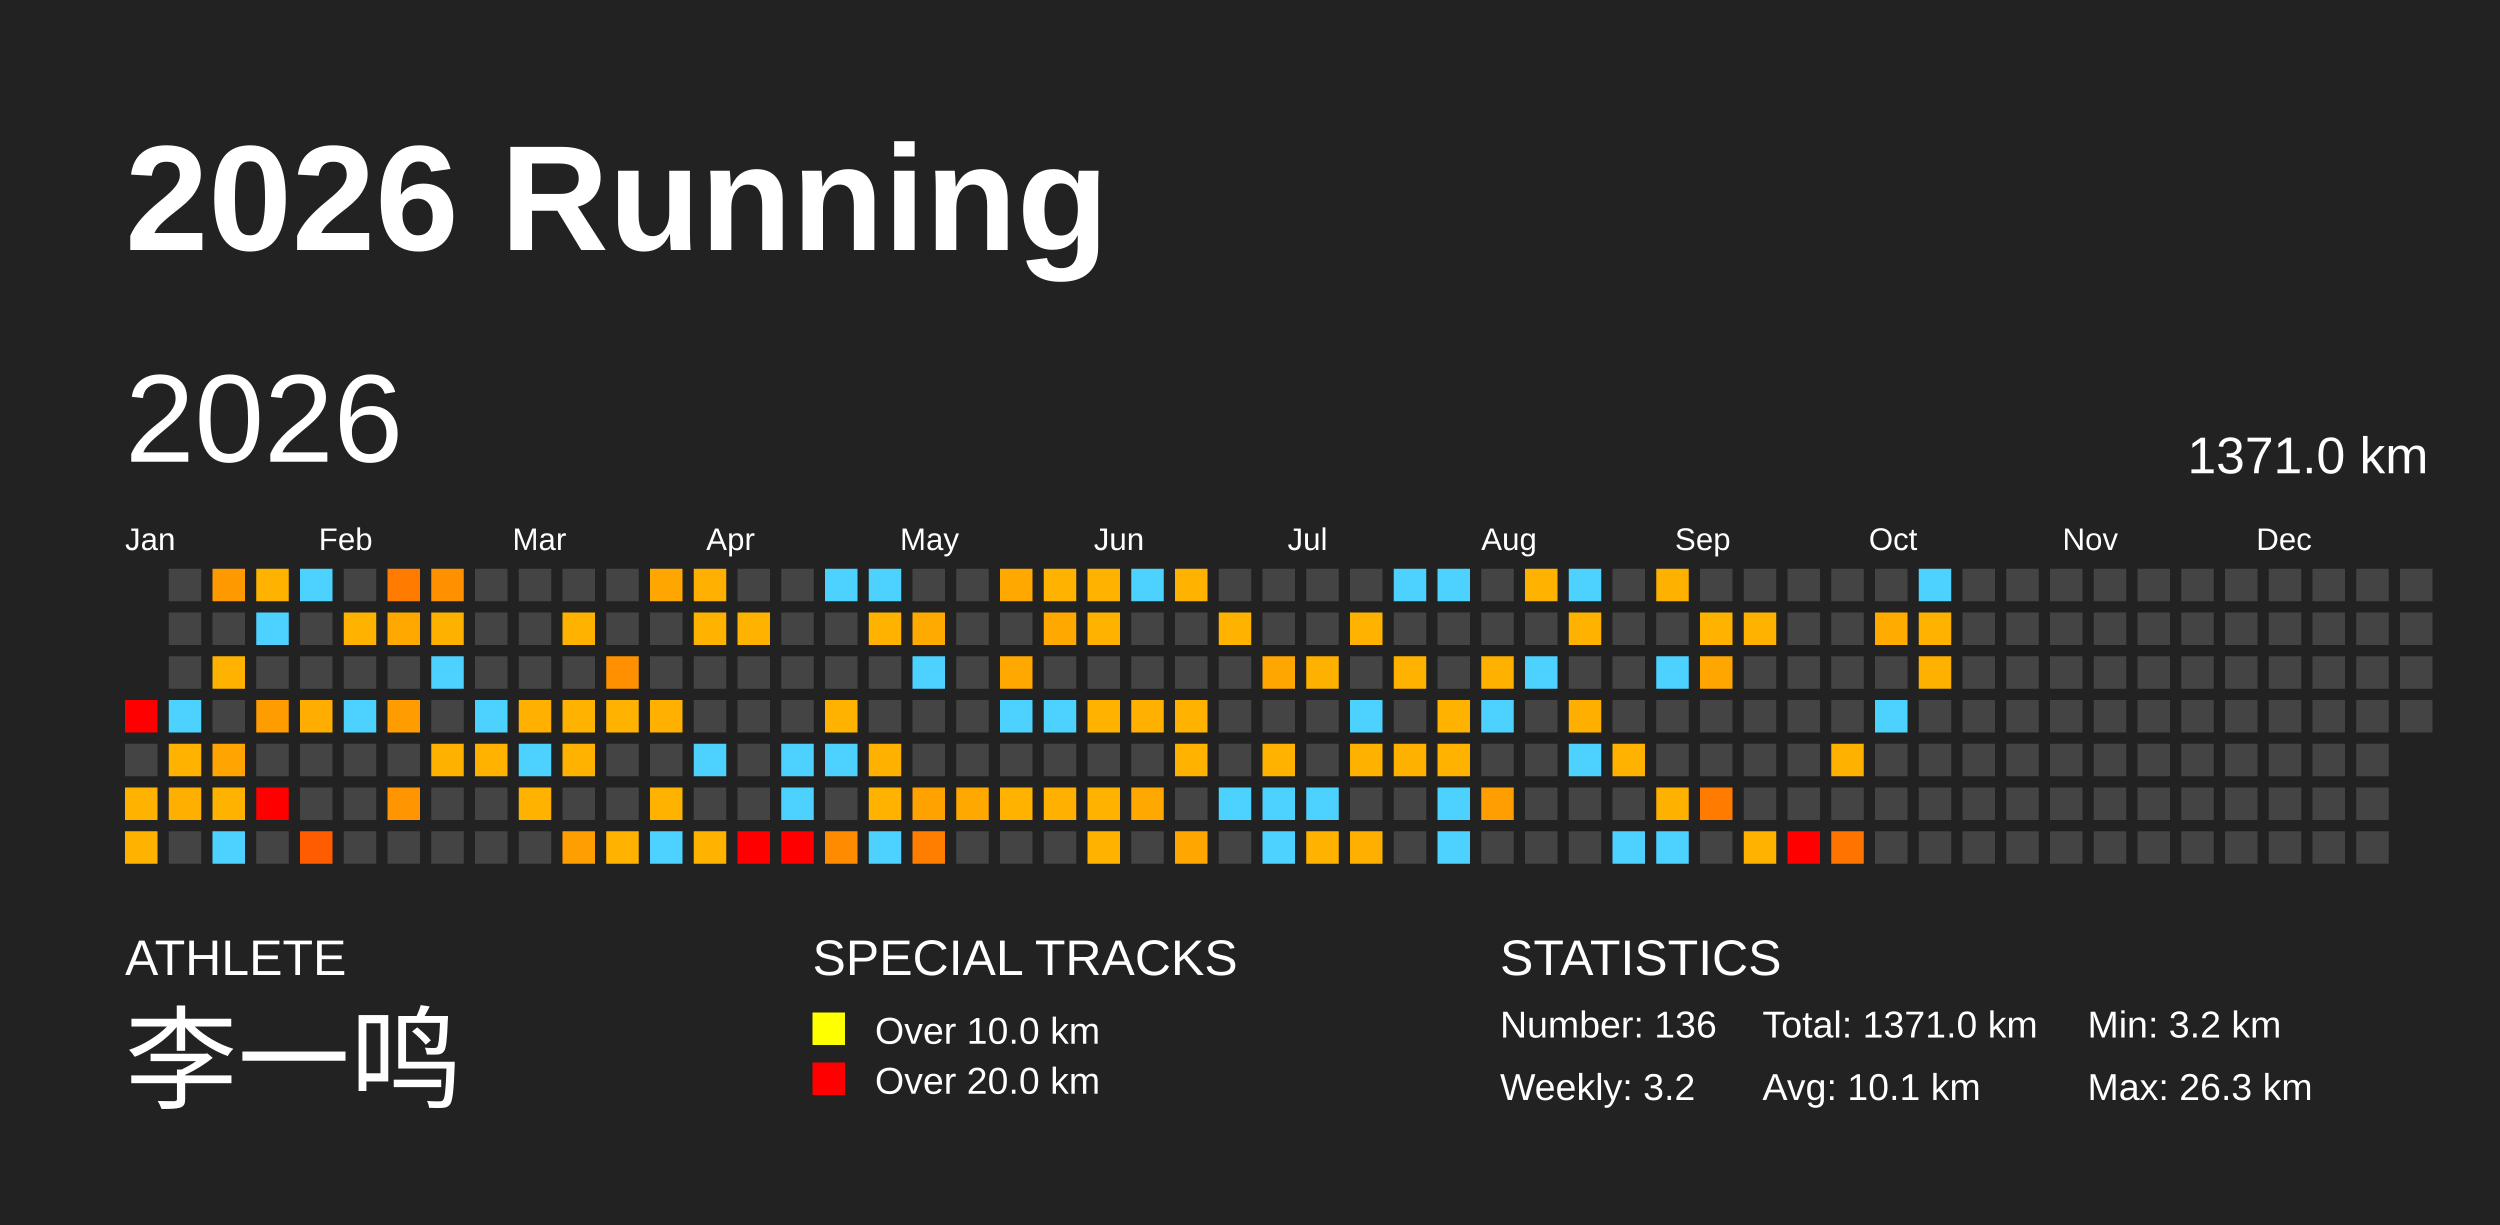
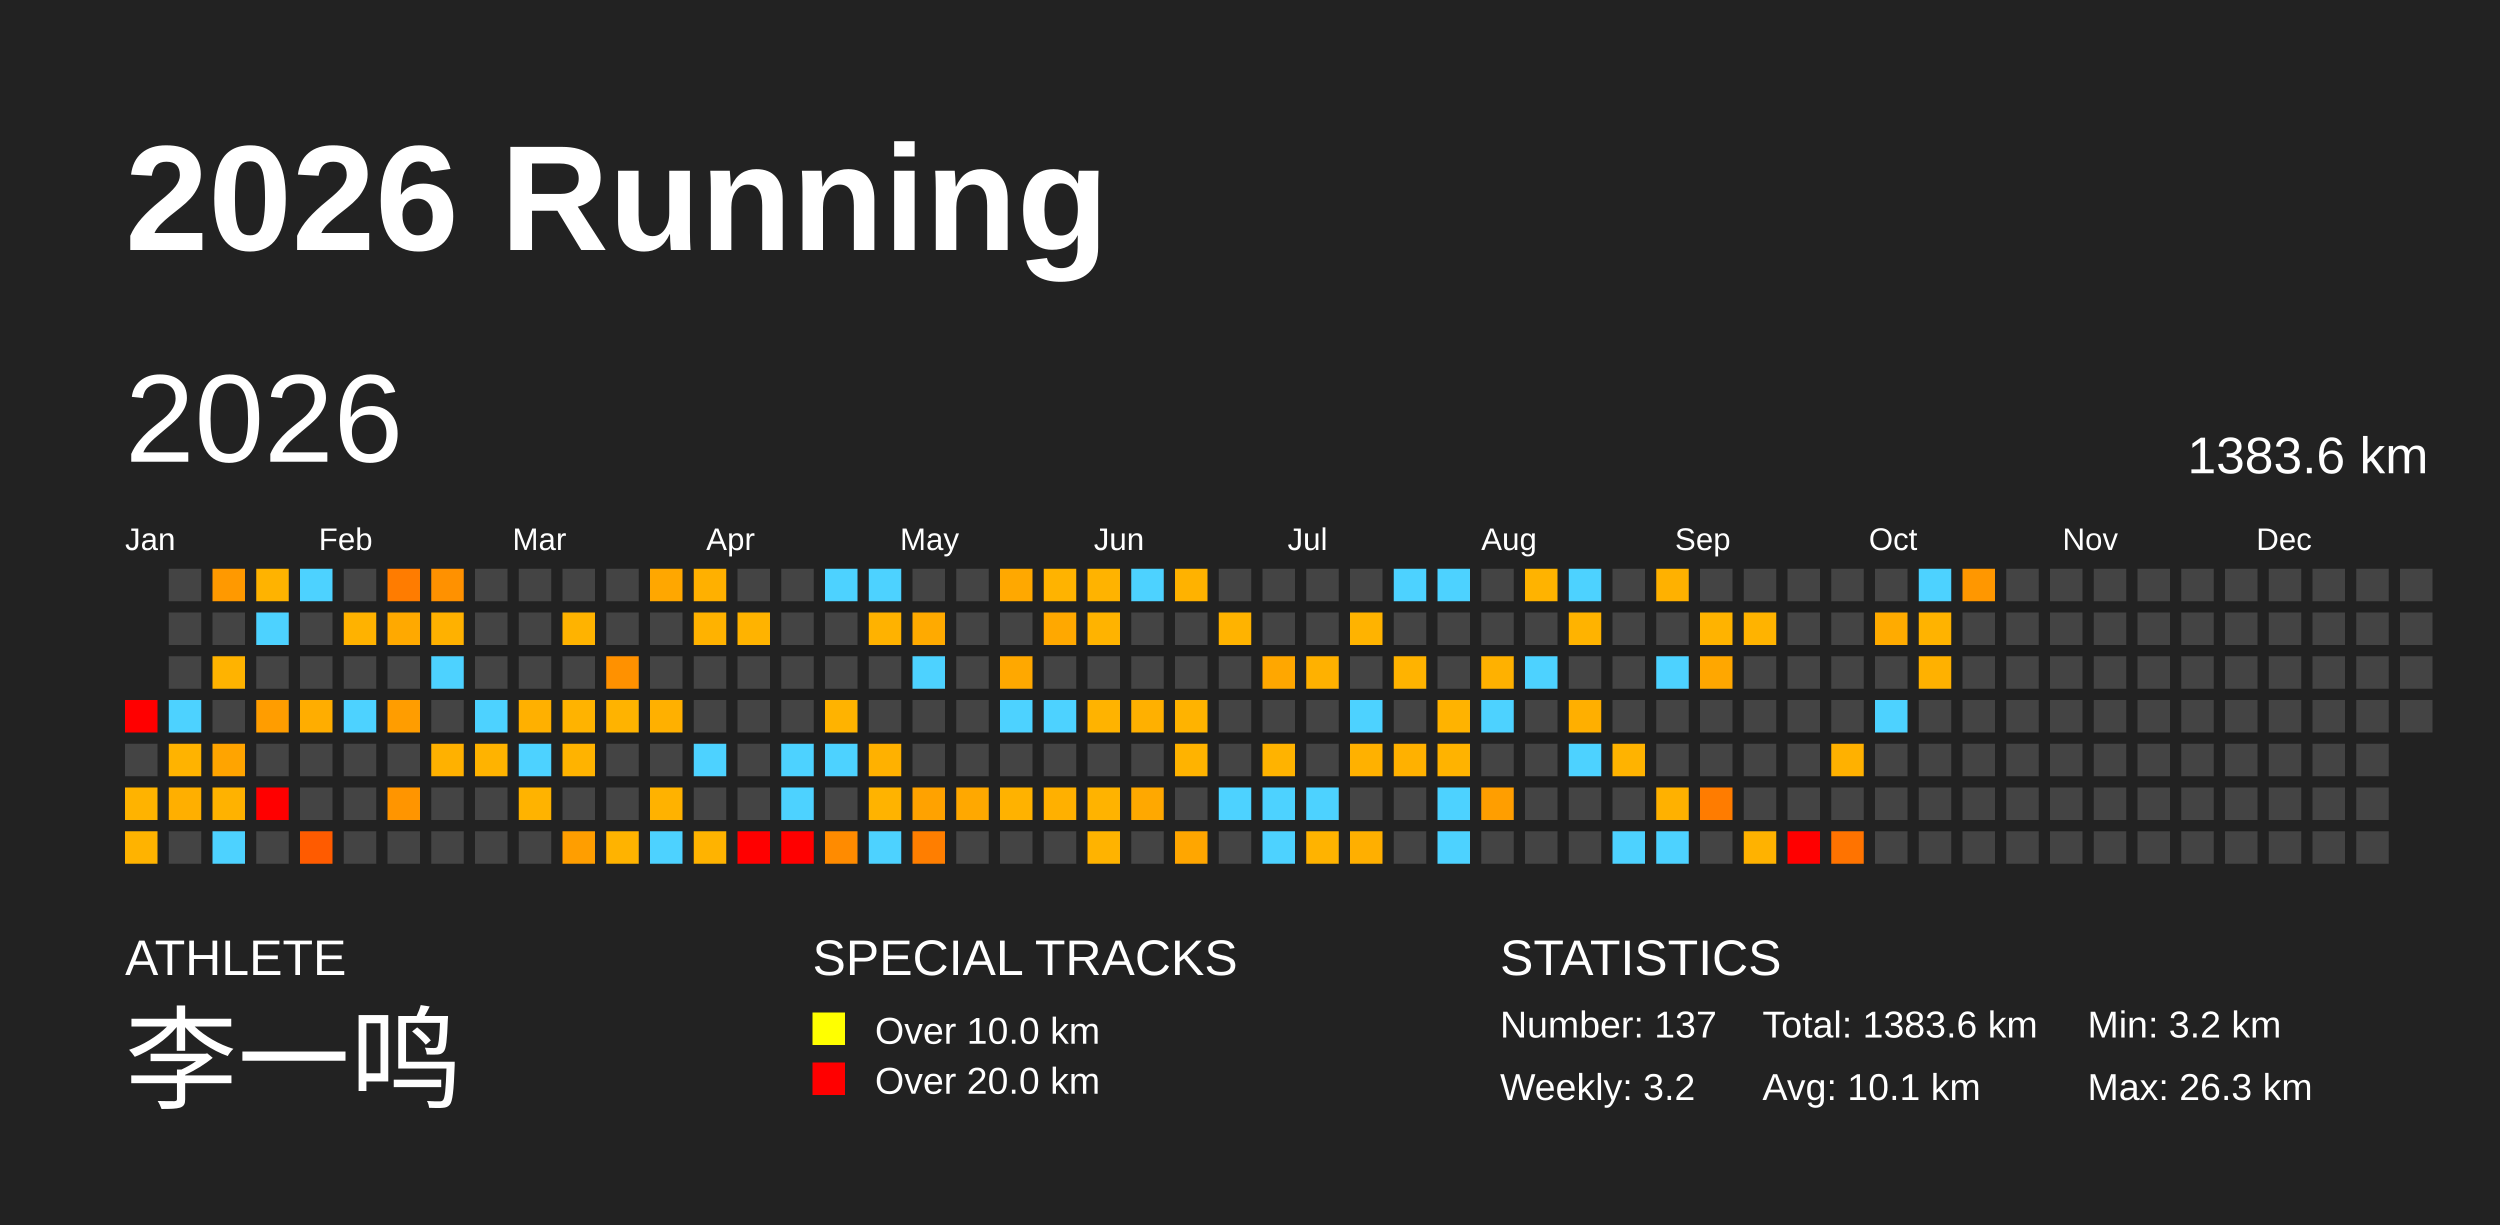
<svg xmlns="http://www.w3.org/2000/svg" baseProfile="full" height="98mm" version="1.1" viewBox="0,0,200,98" width="200mm">
  <defs />
  <rect fill="#222222" height="98" width="200" x="0" y="0" />
  <text fill="#FFFFFF" style="font-size:12px; font-family:Arial; font-weight:bold;" x="10" y="20">2026 Running</text>
  <text fill="#FFFFFF" style="font-size:4px; font-family:Arial" x="10" y="78">ATHLETE</text>
  <text fill="#FFFFFF" style="font-size:9px; font-family:Arial" x="10" y="88">李一鸣</text>
  <text fill="#FFFFFF" style="font-size:4px; font-family:Arial" x="65" y="78">SPECIAL TRACKS</text>
  <rect fill="yellow" height="2.6" width="2.6" x="65" y="81" />
  <text fill="#FFFFFF" style="font-size:3px; font-family:Arial" x="70" y="83.5">Over 10.0 km</text>
  <rect fill="red" height="2.6" width="2.6" x="65" y="85" />
  <text fill="#FFFFFF" style="font-size:3px; font-family:Arial" x="70" y="87.5">Over 20.0 km</text>
  <text fill="#FFFFFF" style="font-size:4px; font-family:Arial" x="120" y="78">STATISTICS</text>
-   <text fill="#FFFFFF" style="font-size:3px; font-family:Arial" x="120" y="83">Number: 136</text>
+   <text fill="#FFFFFF" style="font-size:3px; font-family:Arial" x="120" y="83">Number: 137</text>
  <text fill="#FFFFFF" style="font-size:3px; font-family:Arial" x="120" y="88">Weekly: 3.2</text>
-   <text fill="#FFFFFF" style="font-size:3px; font-family:Arial" x="141" y="83">Total: 1371.0 km</text>
+   <text fill="#FFFFFF" style="font-size:3px; font-family:Arial" x="141" y="83">Total: 1383.6 km</text>
  <text fill="#FFFFFF" style="font-size:3px; font-family:Arial" x="141" y="88">Avg: 10.1 km</text>
  <text fill="#FFFFFF" style="font-size:3px; font-family:Arial" x="167" y="83">Min: 3.2 km</text>
  <text fill="#FFFFFF" style="font-size:3px; font-family:Arial" x="167" y="88">Max: 26.3 km</text>
  <text dominant-baseline="hanging" fill="#FFFFFF" style="font-size:10.0px; font-family:Arial;" x="10" y="30">2026</text>
-   <text dominant-baseline="hanging" fill="#FFFFFF" style="font-size:4.125px; font-family:Arial;" x="175" y="35">1371.0 km</text>
+   <text dominant-baseline="hanging" fill="#FFFFFF" style="font-size:4.125px; font-family:Arial;" x="175" y="35">1383.6 km</text>
  <text fill="#FFFFFF" style="font-size:2.5px; font-family:Arial" x="10.0" y="44">Jan</text>
  <text fill="#FFFFFF" style="font-size:2.5px; font-family:Arial" x="25.5" y="44">Feb</text>
  <text fill="#FFFFFF" style="font-size:2.5px; font-family:Arial" x="41.0" y="44">Mar</text>
  <text fill="#FFFFFF" style="font-size:2.5px; font-family:Arial" x="56.5" y="44">Apr</text>
  <text fill="#FFFFFF" style="font-size:2.5px; font-family:Arial" x="72.0" y="44">May</text>
  <text fill="#FFFFFF" style="font-size:2.5px; font-family:Arial" x="87.5" y="44">Jun</text>
  <text fill="#FFFFFF" style="font-size:2.5px; font-family:Arial" x="103.0" y="44">Jul</text>
  <text fill="#FFFFFF" style="font-size:2.5px; font-family:Arial" x="118.5" y="44">Aug</text>
  <text fill="#FFFFFF" style="font-size:2.5px; font-family:Arial" x="134.0" y="44">Sep</text>
  <text fill="#FFFFFF" style="font-size:2.5px; font-family:Arial" x="149.5" y="44">Oct</text>
  <text fill="#FFFFFF" style="font-size:2.5px; font-family:Arial" x="165.0" y="44">Nov</text>
  <text fill="#FFFFFF" style="font-size:2.5px; font-family:Arial" x="180.5" y="44">Dec</text>
  <rect fill="red" height="2.6" width="2.6" x="10.0" y="56.0" />
  <rect fill="#444444" height="2.6" width="2.6" x="10.0" y="59.5" />
  <rect fill="#ffb300" height="2.6" width="2.6" x="10.0" y="63.0" />
  <rect fill="#ffb300" height="2.6" width="2.6" x="10.0" y="66.5" />
  <rect fill="#444444" height="2.6" width="2.6" x="13.5" y="45.5" />
  <rect fill="#444444" height="2.6" width="2.6" x="13.5" y="49.0" />
  <rect fill="#444444" height="2.6" width="2.6" x="13.5" y="52.5" />
  <rect fill="#4dd2ff" height="2.6" width="2.6" x="13.5" y="56.0" />
  <rect fill="#ffb300" height="2.6" width="2.6" x="13.5" y="59.5" />
  <rect fill="#ffaf00" height="2.6" width="2.6" x="13.5" y="63.0" />
  <rect fill="#444444" height="2.6" width="2.6" x="13.5" y="66.5" />
  <rect fill="#ff9900" height="2.6" width="2.6" x="17.0" y="45.5" />
  <rect fill="#444444" height="2.6" width="2.6" x="17.0" y="49.0" />
  <rect fill="#ffb300" height="2.6" width="2.6" x="17.0" y="52.5" />
  <rect fill="#444444" height="2.6" width="2.6" x="17.0" y="56.0" />
  <rect fill="#ffa400" height="2.6" width="2.6" x="17.0" y="59.5" />
  <rect fill="#ffb200" height="2.6" width="2.6" x="17.0" y="63.0" />
  <rect fill="#4dd2ff" height="2.6" width="2.6" x="17.0" y="66.5" />
  <rect fill="#ffb300" height="2.6" width="2.6" x="20.5" y="45.5" />
  <rect fill="#4dd2ff" height="2.6" width="2.6" x="20.5" y="49.0" />
  <rect fill="#444444" height="2.6" width="2.6" x="20.5" y="52.5" />
  <rect fill="#ff9d00" height="2.6" width="2.6" x="20.5" y="56.0" />
  <rect fill="#444444" height="2.6" width="2.6" x="20.5" y="59.5" />
  <rect fill="red" height="2.6" width="2.6" x="20.5" y="63.0" />
  <rect fill="#444444" height="2.6" width="2.6" x="20.5" y="66.5" />
  <rect fill="#4dd2ff" height="2.6" width="2.6" x="24.0" y="45.5" />
  <rect fill="#444444" height="2.6" width="2.6" x="24.0" y="49.0" />
  <rect fill="#444444" height="2.6" width="2.6" x="24.0" y="52.5" />
  <rect fill="#ffad00" height="2.6" width="2.6" x="24.0" y="56.0" />
  <rect fill="#444444" height="2.6" width="2.6" x="24.0" y="59.5" />
  <rect fill="#444444" height="2.6" width="2.6" x="24.0" y="63.0" />
  <rect fill="#ff5b00" height="2.6" width="2.6" x="24.0" y="66.5" />
  <rect fill="#444444" height="2.6" width="2.6" x="27.5" y="45.5" />
  <rect fill="#ffb200" height="2.6" width="2.6" x="27.5" y="49.0" />
  <rect fill="#444444" height="2.6" width="2.6" x="27.5" y="52.5" />
  <rect fill="#4dd2ff" height="2.6" width="2.6" x="27.5" y="56.0" />
  <rect fill="#444444" height="2.6" width="2.6" x="27.5" y="59.5" />
  <rect fill="#444444" height="2.6" width="2.6" x="27.5" y="63.0" />
  <rect fill="#444444" height="2.6" width="2.6" x="27.5" y="66.5" />
  <rect fill="#ff7c00" height="2.6" width="2.6" x="31.0" y="45.5" />
  <rect fill="#ffa900" height="2.6" width="2.6" x="31.0" y="49.0" />
  <rect fill="#444444" height="2.6" width="2.6" x="31.0" y="52.5" />
  <rect fill="#ff9d00" height="2.6" width="2.6" x="31.0" y="56.0" />
  <rect fill="#444444" height="2.6" width="2.6" x="31.0" y="59.5" />
  <rect fill="#ff9500" height="2.6" width="2.6" x="31.0" y="63.0" />
  <rect fill="#444444" height="2.6" width="2.6" x="31.0" y="66.5" />
  <rect fill="#ff9100" height="2.6" width="2.6" x="34.5" y="45.5" />
  <rect fill="#ffb100" height="2.6" width="2.6" x="34.5" y="49.0" />
  <rect fill="#4dd2ff" height="2.6" width="2.6" x="34.5" y="52.5" />
  <rect fill="#444444" height="2.6" width="2.6" x="34.5" y="56.0" />
  <rect fill="#ffb100" height="2.6" width="2.6" x="34.5" y="59.5" />
  <rect fill="#444444" height="2.6" width="2.6" x="34.5" y="63.0" />
  <rect fill="#444444" height="2.6" width="2.6" x="34.5" y="66.5" />
  <rect fill="#444444" height="2.6" width="2.6" x="38.0" y="45.5" />
  <rect fill="#444444" height="2.6" width="2.6" x="38.0" y="49.0" />
  <rect fill="#444444" height="2.6" width="2.6" x="38.0" y="52.5" />
  <rect fill="#4dd2ff" height="2.6" width="2.6" x="38.0" y="56.0" />
  <rect fill="#ffb300" height="2.6" width="2.6" x="38.0" y="59.5" />
  <rect fill="#444444" height="2.6" width="2.6" x="38.0" y="63.0" />
  <rect fill="#444444" height="2.6" width="2.6" x="38.0" y="66.5" />
  <rect fill="#444444" height="2.6" width="2.6" x="41.5" y="45.5" />
  <rect fill="#444444" height="2.6" width="2.6" x="41.5" y="49.0" />
  <rect fill="#444444" height="2.6" width="2.6" x="41.5" y="52.5" />
  <rect fill="#ffb000" height="2.6" width="2.6" x="41.5" y="56.0" />
  <rect fill="#4dd2ff" height="2.6" width="2.6" x="41.5" y="59.5" />
  <rect fill="#ffb300" height="2.6" width="2.6" x="41.5" y="63.0" />
  <rect fill="#444444" height="2.6" width="2.6" x="41.5" y="66.5" />
  <rect fill="#444444" height="2.6" width="2.6" x="45.0" y="45.5" />
  <rect fill="#ffb300" height="2.6" width="2.6" x="45.0" y="49.0" />
  <rect fill="#444444" height="2.6" width="2.6" x="45.0" y="52.5" />
  <rect fill="#ffb300" height="2.6" width="2.6" x="45.0" y="56.0" />
  <rect fill="#ffb300" height="2.6" width="2.6" x="45.0" y="59.5" />
  <rect fill="#444444" height="2.6" width="2.6" x="45.0" y="63.0" />
  <rect fill="#ff9e00" height="2.6" width="2.6" x="45.0" y="66.5" />
  <rect fill="#444444" height="2.6" width="2.6" x="48.5" y="45.5" />
  <rect fill="#444444" height="2.6" width="2.6" x="48.5" y="49.0" />
  <rect fill="#ff9100" height="2.6" width="2.6" x="48.5" y="52.5" />
  <rect fill="#ffb300" height="2.6" width="2.6" x="48.5" y="56.0" />
  <rect fill="#444444" height="2.6" width="2.6" x="48.5" y="59.5" />
  <rect fill="#444444" height="2.6" width="2.6" x="48.5" y="63.0" />
  <rect fill="#ffb300" height="2.6" width="2.6" x="48.5" y="66.5" />
  <rect fill="#ffa700" height="2.6" width="2.6" x="52.0" y="45.5" />
  <rect fill="#444444" height="2.6" width="2.6" x="52.0" y="49.0" />
  <rect fill="#444444" height="2.6" width="2.6" x="52.0" y="52.5" />
  <rect fill="#ffb000" height="2.6" width="2.6" x="52.0" y="56.0" />
  <rect fill="#444444" height="2.6" width="2.6" x="52.0" y="59.5" />
  <rect fill="#ffb200" height="2.6" width="2.6" x="52.0" y="63.0" />
  <rect fill="#4dd2ff" height="2.6" width="2.6" x="52.0" y="66.5" />
  <rect fill="#ffb000" height="2.6" width="2.6" x="55.5" y="45.5" />
  <rect fill="#ffb200" height="2.6" width="2.6" x="55.5" y="49.0" />
  <rect fill="#444444" height="2.6" width="2.6" x="55.5" y="52.5" />
  <rect fill="#444444" height="2.6" width="2.6" x="55.5" y="56.0" />
  <rect fill="#4dd2ff" height="2.6" width="2.6" x="55.5" y="59.5" />
  <rect fill="#444444" height="2.6" width="2.6" x="55.5" y="63.0" />
  <rect fill="#ffb300" height="2.6" width="2.6" x="55.5" y="66.5" />
  <rect fill="#444444" height="2.6" width="2.6" x="59.0" y="45.5" />
  <rect fill="#ffb300" height="2.6" width="2.6" x="59.0" y="49.0" />
  <rect fill="#444444" height="2.6" width="2.6" x="59.0" y="52.5" />
  <rect fill="#444444" height="2.6" width="2.6" x="59.0" y="56.0" />
  <rect fill="#444444" height="2.6" width="2.6" x="59.0" y="59.5" />
  <rect fill="#444444" height="2.6" width="2.6" x="59.0" y="63.0" />
  <rect fill="red" height="2.6" width="2.6" x="59.0" y="66.5" />
  <rect fill="#444444" height="2.6" width="2.6" x="62.5" y="45.5" />
  <rect fill="#444444" height="2.6" width="2.6" x="62.5" y="49.0" />
  <rect fill="#444444" height="2.6" width="2.6" x="62.5" y="52.5" />
  <rect fill="#444444" height="2.6" width="2.6" x="62.5" y="56.0" />
  <rect fill="#4dd2ff" height="2.6" width="2.6" x="62.5" y="59.5" />
  <rect fill="#4dd2ff" height="2.6" width="2.6" x="62.5" y="63.0" />
  <rect fill="red" height="2.6" width="2.6" x="62.5" y="66.5" />
  <rect fill="#4dd2ff" height="2.6" width="2.6" x="66.0" y="45.5" />
  <rect fill="#444444" height="2.6" width="2.6" x="66.0" y="49.0" />
  <rect fill="#444444" height="2.6" width="2.6" x="66.0" y="52.5" />
  <rect fill="#ffb300" height="2.6" width="2.6" x="66.0" y="56.0" />
  <rect fill="#4dd2ff" height="2.6" width="2.6" x="66.0" y="59.5" />
  <rect fill="#444444" height="2.6" width="2.6" x="66.0" y="63.0" />
  <rect fill="#ff8b00" height="2.6" width="2.6" x="66.0" y="66.5" />
  <rect fill="#4dd2ff" height="2.6" width="2.6" x="69.5" y="45.5" />
  <rect fill="#ffb200" height="2.6" width="2.6" x="69.5" y="49.0" />
  <rect fill="#444444" height="2.6" width="2.6" x="69.5" y="52.5" />
  <rect fill="#444444" height="2.6" width="2.6" x="69.5" y="56.0" />
  <rect fill="#ffb100" height="2.6" width="2.6" x="69.5" y="59.5" />
  <rect fill="#ffb300" height="2.6" width="2.6" x="69.5" y="63.0" />
  <rect fill="#4dd2ff" height="2.6" width="2.6" x="69.5" y="66.5" />
  <rect fill="#444444" height="2.6" width="2.6" x="73.0" y="45.5" />
  <rect fill="#ffaa00" height="2.6" width="2.6" x="73.0" y="49.0" />
  <rect fill="#4dd2ff" height="2.6" width="2.6" x="73.0" y="52.5" />
  <rect fill="#444444" height="2.6" width="2.6" x="73.0" y="56.0" />
  <rect fill="#444444" height="2.6" width="2.6" x="73.0" y="59.5" />
  <rect fill="#ffa200" height="2.6" width="2.6" x="73.0" y="63.0" />
  <rect fill="#ff7e00" height="2.6" width="2.6" x="73.0" y="66.5" />
  <rect fill="#444444" height="2.6" width="2.6" x="76.5" y="45.5" />
  <rect fill="#444444" height="2.6" width="2.6" x="76.5" y="49.0" />
  <rect fill="#444444" height="2.6" width="2.6" x="76.5" y="52.5" />
  <rect fill="#444444" height="2.6" width="2.6" x="76.5" y="56.0" />
  <rect fill="#444444" height="2.6" width="2.6" x="76.5" y="59.5" />
  <rect fill="#ffa800" height="2.6" width="2.6" x="76.5" y="63.0" />
  <rect fill="#444444" height="2.6" width="2.6" x="76.5" y="66.5" />
  <rect fill="#ffa800" height="2.6" width="2.6" x="80.0" y="45.5" />
  <rect fill="#444444" height="2.6" width="2.6" x="80.0" y="49.0" />
  <rect fill="#ffa800" height="2.6" width="2.6" x="80.0" y="52.5" />
  <rect fill="#4dd2ff" height="2.6" width="2.6" x="80.0" y="56.0" />
  <rect fill="#444444" height="2.6" width="2.6" x="80.0" y="59.5" />
  <rect fill="#ffb200" height="2.6" width="2.6" x="80.0" y="63.0" />
  <rect fill="#444444" height="2.6" width="2.6" x="80.0" y="66.5" />
  <rect fill="#ffb300" height="2.6" width="2.6" x="83.5" y="45.5" />
  <rect fill="#ffa800" height="2.6" width="2.6" x="83.5" y="49.0" />
  <rect fill="#444444" height="2.6" width="2.6" x="83.5" y="52.5" />
  <rect fill="#4dd2ff" height="2.6" width="2.6" x="83.5" y="56.0" />
  <rect fill="#444444" height="2.6" width="2.6" x="83.5" y="59.5" />
  <rect fill="#ffb000" height="2.6" width="2.6" x="83.5" y="63.0" />
  <rect fill="#444444" height="2.6" width="2.6" x="83.5" y="66.5" />
  <rect fill="#ffb300" height="2.6" width="2.6" x="87.0" y="45.5" />
  <rect fill="#ffb300" height="2.6" width="2.6" x="87.0" y="49.0" />
  <rect fill="#444444" height="2.6" width="2.6" x="87.0" y="52.5" />
  <rect fill="#ffb300" height="2.6" width="2.6" x="87.0" y="56.0" />
  <rect fill="#444444" height="2.6" width="2.6" x="87.0" y="59.5" />
  <rect fill="#ffb300" height="2.6" width="2.6" x="87.0" y="63.0" />
  <rect fill="#ffb300" height="2.6" width="2.6" x="87.0" y="66.5" />
  <rect fill="#4dd2ff" height="2.6" width="2.6" x="90.5" y="45.5" />
  <rect fill="#444444" height="2.6" width="2.6" x="90.5" y="49.0" />
  <rect fill="#444444" height="2.6" width="2.6" x="90.5" y="52.5" />
  <rect fill="#ffb000" height="2.6" width="2.6" x="90.5" y="56.0" />
  <rect fill="#444444" height="2.6" width="2.6" x="90.5" y="59.5" />
  <rect fill="#ffa800" height="2.6" width="2.6" x="90.5" y="63.0" />
  <rect fill="#444444" height="2.6" width="2.6" x="90.5" y="66.5" />
  <rect fill="#ffb200" height="2.6" width="2.6" x="94.0" y="45.5" />
  <rect fill="#444444" height="2.6" width="2.6" x="94.0" y="49.0" />
  <rect fill="#444444" height="2.6" width="2.6" x="94.0" y="52.5" />
  <rect fill="#ffb300" height="2.6" width="2.6" x="94.0" y="56.0" />
  <rect fill="#ffb300" height="2.6" width="2.6" x="94.0" y="59.5" />
  <rect fill="#444444" height="2.6" width="2.6" x="94.0" y="63.0" />
  <rect fill="#ffa600" height="2.6" width="2.6" x="94.0" y="66.5" />
  <rect fill="#444444" height="2.6" width="2.6" x="97.5" y="45.5" />
  <rect fill="#ffb300" height="2.6" width="2.6" x="97.5" y="49.0" />
  <rect fill="#444444" height="2.6" width="2.6" x="97.5" y="52.5" />
  <rect fill="#444444" height="2.6" width="2.6" x="97.5" y="56.0" />
  <rect fill="#444444" height="2.6" width="2.6" x="97.5" y="59.5" />
  <rect fill="#4dd2ff" height="2.6" width="2.6" x="97.5" y="63.0" />
  <rect fill="#444444" height="2.6" width="2.6" x="97.5" y="66.5" />
  <rect fill="#444444" height="2.6" width="2.6" x="101.0" y="45.5" />
  <rect fill="#444444" height="2.6" width="2.6" x="101.0" y="49.0" />
  <rect fill="#ffa700" height="2.6" width="2.6" x="101.0" y="52.5" />
  <rect fill="#444444" height="2.6" width="2.6" x="101.0" y="56.0" />
  <rect fill="#ffb300" height="2.6" width="2.6" x="101.0" y="59.5" />
  <rect fill="#4dd2ff" height="2.6" width="2.6" x="101.0" y="63.0" />
  <rect fill="#4dd2ff" height="2.6" width="2.6" x="101.0" y="66.5" />
  <rect fill="#444444" height="2.6" width="2.6" x="104.5" y="45.5" />
  <rect fill="#444444" height="2.6" width="2.6" x="104.5" y="49.0" />
  <rect fill="#ffb100" height="2.6" width="2.6" x="104.5" y="52.5" />
  <rect fill="#444444" height="2.6" width="2.6" x="104.5" y="56.0" />
  <rect fill="#444444" height="2.6" width="2.6" x="104.5" y="59.5" />
  <rect fill="#4dd2ff" height="2.6" width="2.6" x="104.5" y="63.0" />
  <rect fill="#ffb300" height="2.6" width="2.6" x="104.5" y="66.5" />
  <rect fill="#444444" height="2.6" width="2.6" x="108.0" y="45.5" />
  <rect fill="#ffb300" height="2.6" width="2.6" x="108.0" y="49.0" />
  <rect fill="#444444" height="2.6" width="2.6" x="108.0" y="52.5" />
  <rect fill="#4dd2ff" height="2.6" width="2.6" x="108.0" y="56.0" />
  <rect fill="#ffb100" height="2.6" width="2.6" x="108.0" y="59.5" />
  <rect fill="#444444" height="2.6" width="2.6" x="108.0" y="63.0" />
  <rect fill="#ffaf00" height="2.6" width="2.6" x="108.0" y="66.5" />
  <rect fill="#4dd2ff" height="2.6" width="2.6" x="111.5" y="45.5" />
  <rect fill="#444444" height="2.6" width="2.6" x="111.5" y="49.0" />
  <rect fill="#ffb300" height="2.6" width="2.6" x="111.5" y="52.5" />
  <rect fill="#444444" height="2.6" width="2.6" x="111.5" y="56.0" />
  <rect fill="#ffb100" height="2.6" width="2.6" x="111.5" y="59.5" />
  <rect fill="#444444" height="2.6" width="2.6" x="111.5" y="63.0" />
  <rect fill="#444444" height="2.6" width="2.6" x="111.5" y="66.5" />
  <rect fill="#4dd2ff" height="2.6" width="2.6" x="115.0" y="45.5" />
  <rect fill="#444444" height="2.6" width="2.6" x="115.0" y="49.0" />
  <rect fill="#444444" height="2.6" width="2.6" x="115.0" y="52.5" />
  <rect fill="#ffb300" height="2.6" width="2.6" x="115.0" y="56.0" />
  <rect fill="#ffb300" height="2.6" width="2.6" x="115.0" y="59.5" />
  <rect fill="#4dd2ff" height="2.6" width="2.6" x="115.0" y="63.0" />
  <rect fill="#4dd2ff" height="2.6" width="2.6" x="115.0" y="66.5" />
  <rect fill="#444444" height="2.6" width="2.6" x="118.5" y="45.5" />
  <rect fill="#444444" height="2.6" width="2.6" x="118.5" y="49.0" />
  <rect fill="#ffb100" height="2.6" width="2.6" x="118.5" y="52.5" />
  <rect fill="#4dd2ff" height="2.6" width="2.6" x="118.5" y="56.0" />
  <rect fill="#444444" height="2.6" width="2.6" x="118.5" y="59.5" />
  <rect fill="#ff9e00" height="2.6" width="2.6" x="118.5" y="63.0" />
  <rect fill="#444444" height="2.6" width="2.6" x="118.5" y="66.5" />
  <rect fill="#ffb300" height="2.6" width="2.6" x="122.0" y="45.5" />
  <rect fill="#444444" height="2.6" width="2.6" x="122.0" y="49.0" />
  <rect fill="#4dd2ff" height="2.6" width="2.6" x="122.0" y="52.5" />
  <rect fill="#444444" height="2.6" width="2.6" x="122.0" y="56.0" />
  <rect fill="#444444" height="2.6" width="2.6" x="122.0" y="59.5" />
  <rect fill="#444444" height="2.6" width="2.6" x="122.0" y="63.0" />
  <rect fill="#444444" height="2.6" width="2.6" x="122.0" y="66.5" />
  <rect fill="#4dd2ff" height="2.6" width="2.6" x="125.5" y="45.5" />
  <rect fill="#ffb300" height="2.6" width="2.6" x="125.5" y="49.0" />
  <rect fill="#444444" height="2.6" width="2.6" x="125.5" y="52.5" />
  <rect fill="#ffaf00" height="2.6" width="2.6" x="125.5" y="56.0" />
  <rect fill="#4dd2ff" height="2.6" width="2.6" x="125.5" y="59.5" />
  <rect fill="#444444" height="2.6" width="2.6" x="125.5" y="63.0" />
  <rect fill="#444444" height="2.6" width="2.6" x="125.5" y="66.5" />
  <rect fill="#444444" height="2.6" width="2.6" x="129.0" y="45.5" />
  <rect fill="#444444" height="2.6" width="2.6" x="129.0" y="49.0" />
  <rect fill="#444444" height="2.6" width="2.6" x="129.0" y="52.5" />
  <rect fill="#444444" height="2.6" width="2.6" x="129.0" y="56.0" />
  <rect fill="#ffb300" height="2.6" width="2.6" x="129.0" y="59.5" />
  <rect fill="#444444" height="2.6" width="2.6" x="129.0" y="63.0" />
  <rect fill="#4dd2ff" height="2.6" width="2.6" x="129.0" y="66.5" />
  <rect fill="#ffb100" height="2.6" width="2.6" x="132.5" y="45.5" />
  <rect fill="#444444" height="2.6" width="2.6" x="132.5" y="49.0" />
  <rect fill="#4dd2ff" height="2.6" width="2.6" x="132.5" y="52.5" />
  <rect fill="#444444" height="2.6" width="2.6" x="132.5" y="56.0" />
  <rect fill="#444444" height="2.6" width="2.6" x="132.5" y="59.5" />
  <rect fill="#ffb100" height="2.6" width="2.6" x="132.5" y="63.0" />
  <rect fill="#4dd2ff" height="2.6" width="2.6" x="132.5" y="66.5" />
  <rect fill="#444444" height="2.6" width="2.6" x="136.0" y="45.5" />
  <rect fill="#ffb300" height="2.6" width="2.6" x="136.0" y="49.0" />
  <rect fill="#ffa700" height="2.6" width="2.6" x="136.0" y="52.5" />
  <rect fill="#444444" height="2.6" width="2.6" x="136.0" y="56.0" />
  <rect fill="#444444" height="2.6" width="2.6" x="136.0" y="59.5" />
  <rect fill="#ff7c00" height="2.6" width="2.6" x="136.0" y="63.0" />
  <rect fill="#444444" height="2.6" width="2.6" x="136.0" y="66.5" />
  <rect fill="#444444" height="2.6" width="2.6" x="139.5" y="45.5" />
  <rect fill="#ffb300" height="2.6" width="2.6" x="139.5" y="49.0" />
  <rect fill="#444444" height="2.6" width="2.6" x="139.5" y="52.5" />
  <rect fill="#444444" height="2.6" width="2.6" x="139.5" y="56.0" />
  <rect fill="#444444" height="2.6" width="2.6" x="139.5" y="59.5" />
  <rect fill="#444444" height="2.6" width="2.6" x="139.5" y="63.0" />
  <rect fill="#ffb200" height="2.6" width="2.6" x="139.5" y="66.5" />
  <rect fill="#444444" height="2.6" width="2.6" x="143.0" y="45.5" />
  <rect fill="#444444" height="2.6" width="2.6" x="143.0" y="49.0" />
  <rect fill="#444444" height="2.6" width="2.6" x="143.0" y="52.5" />
  <rect fill="#444444" height="2.6" width="2.6" x="143.0" y="56.0" />
  <rect fill="#444444" height="2.6" width="2.6" x="143.0" y="59.5" />
  <rect fill="#444444" height="2.6" width="2.6" x="143.0" y="63.0" />
  <rect fill="red" height="2.6" width="2.6" x="143.0" y="66.5" />
  <rect fill="#444444" height="2.6" width="2.6" x="146.5" y="45.5" />
  <rect fill="#444444" height="2.6" width="2.6" x="146.5" y="49.0" />
  <rect fill="#444444" height="2.6" width="2.6" x="146.5" y="52.5" />
  <rect fill="#444444" height="2.6" width="2.6" x="146.5" y="56.0" />
  <rect fill="#ffb100" height="2.6" width="2.6" x="146.5" y="59.5" />
  <rect fill="#444444" height="2.6" width="2.6" x="146.5" y="63.0" />
  <rect fill="#ff7300" height="2.6" width="2.6" x="146.5" y="66.5" />
  <rect fill="#444444" height="2.6" width="2.6" x="150.0" y="45.5" />
  <rect fill="#ffab00" height="2.6" width="2.6" x="150.0" y="49.0" />
  <rect fill="#444444" height="2.6" width="2.6" x="150.0" y="52.5" />
  <rect fill="#4dd2ff" height="2.6" width="2.6" x="150.0" y="56.0" />
  <rect fill="#444444" height="2.6" width="2.6" x="150.0" y="59.5" />
  <rect fill="#444444" height="2.6" width="2.6" x="150.0" y="63.0" />
  <rect fill="#444444" height="2.6" width="2.6" x="150.0" y="66.5" />
  <rect fill="#4dd2ff" height="2.6" width="2.6" x="153.5" y="45.5" />
  <rect fill="#ffb300" height="2.6" width="2.6" x="153.5" y="49.0" />
  <rect fill="#ffb100" height="2.6" width="2.6" x="153.5" y="52.5" />
  <rect fill="#444444" height="2.6" width="2.6" x="153.5" y="56.0" />
  <rect fill="#444444" height="2.6" width="2.6" x="153.5" y="59.5" />
  <rect fill="#444444" height="2.6" width="2.6" x="153.5" y="63.0" />
  <rect fill="#444444" height="2.6" width="2.6" x="153.5" y="66.5" />
-   <rect fill="#444444" height="2.6" width="2.6" x="157.0" y="45.5" />
+   <rect fill="#ff9700" height="2.6" width="2.6" x="157.0" y="45.5" />
  <rect fill="#444444" height="2.6" width="2.6" x="157.0" y="49.0" />
  <rect fill="#444444" height="2.6" width="2.6" x="157.0" y="52.5" />
  <rect fill="#444444" height="2.6" width="2.6" x="157.0" y="56.0" />
  <rect fill="#444444" height="2.6" width="2.6" x="157.0" y="59.5" />
  <rect fill="#444444" height="2.6" width="2.6" x="157.0" y="63.0" />
  <rect fill="#444444" height="2.6" width="2.6" x="157.0" y="66.5" />
  <rect fill="#444444" height="2.6" width="2.6" x="160.5" y="45.5" />
  <rect fill="#444444" height="2.6" width="2.6" x="160.5" y="49.0" />
  <rect fill="#444444" height="2.6" width="2.6" x="160.5" y="52.5" />
  <rect fill="#444444" height="2.6" width="2.6" x="160.5" y="56.0" />
  <rect fill="#444444" height="2.6" width="2.6" x="160.5" y="59.5" />
  <rect fill="#444444" height="2.6" width="2.6" x="160.5" y="63.0" />
  <rect fill="#444444" height="2.6" width="2.6" x="160.5" y="66.5" />
  <rect fill="#444444" height="2.6" width="2.6" x="164.0" y="45.5" />
  <rect fill="#444444" height="2.6" width="2.6" x="164.0" y="49.0" />
  <rect fill="#444444" height="2.6" width="2.6" x="164.0" y="52.5" />
  <rect fill="#444444" height="2.6" width="2.6" x="164.0" y="56.0" />
  <rect fill="#444444" height="2.6" width="2.6" x="164.0" y="59.5" />
  <rect fill="#444444" height="2.6" width="2.6" x="164.0" y="63.0" />
  <rect fill="#444444" height="2.6" width="2.6" x="164.0" y="66.5" />
  <rect fill="#444444" height="2.6" width="2.6" x="167.5" y="45.5" />
  <rect fill="#444444" height="2.6" width="2.6" x="167.5" y="49.0" />
  <rect fill="#444444" height="2.6" width="2.6" x="167.5" y="52.5" />
  <rect fill="#444444" height="2.6" width="2.6" x="167.5" y="56.0" />
  <rect fill="#444444" height="2.6" width="2.6" x="167.5" y="59.5" />
  <rect fill="#444444" height="2.6" width="2.6" x="167.5" y="63.0" />
  <rect fill="#444444" height="2.6" width="2.6" x="167.5" y="66.5" />
  <rect fill="#444444" height="2.6" width="2.6" x="171.0" y="45.5" />
  <rect fill="#444444" height="2.6" width="2.6" x="171.0" y="49.0" />
  <rect fill="#444444" height="2.6" width="2.6" x="171.0" y="52.5" />
  <rect fill="#444444" height="2.6" width="2.6" x="171.0" y="56.0" />
  <rect fill="#444444" height="2.6" width="2.6" x="171.0" y="59.5" />
  <rect fill="#444444" height="2.6" width="2.6" x="171.0" y="63.0" />
  <rect fill="#444444" height="2.6" width="2.6" x="171.0" y="66.5" />
  <rect fill="#444444" height="2.6" width="2.6" x="174.5" y="45.5" />
  <rect fill="#444444" height="2.6" width="2.6" x="174.5" y="49.0" />
  <rect fill="#444444" height="2.6" width="2.6" x="174.5" y="52.5" />
  <rect fill="#444444" height="2.6" width="2.6" x="174.5" y="56.0" />
  <rect fill="#444444" height="2.6" width="2.6" x="174.5" y="59.5" />
  <rect fill="#444444" height="2.6" width="2.6" x="174.5" y="63.0" />
  <rect fill="#444444" height="2.6" width="2.6" x="174.5" y="66.5" />
  <rect fill="#444444" height="2.6" width="2.6" x="178.0" y="45.5" />
  <rect fill="#444444" height="2.6" width="2.6" x="178.0" y="49.0" />
  <rect fill="#444444" height="2.6" width="2.6" x="178.0" y="52.5" />
  <rect fill="#444444" height="2.6" width="2.6" x="178.0" y="56.0" />
  <rect fill="#444444" height="2.6" width="2.6" x="178.0" y="59.5" />
  <rect fill="#444444" height="2.6" width="2.6" x="178.0" y="63.0" />
  <rect fill="#444444" height="2.6" width="2.6" x="178.0" y="66.5" />
  <rect fill="#444444" height="2.6" width="2.6" x="181.5" y="45.5" />
  <rect fill="#444444" height="2.6" width="2.6" x="181.5" y="49.0" />
  <rect fill="#444444" height="2.6" width="2.6" x="181.5" y="52.5" />
  <rect fill="#444444" height="2.6" width="2.6" x="181.5" y="56.0" />
  <rect fill="#444444" height="2.6" width="2.6" x="181.5" y="59.5" />
  <rect fill="#444444" height="2.6" width="2.6" x="181.5" y="63.0" />
  <rect fill="#444444" height="2.6" width="2.6" x="181.5" y="66.5" />
  <rect fill="#444444" height="2.6" width="2.6" x="185.0" y="45.5" />
  <rect fill="#444444" height="2.6" width="2.6" x="185.0" y="49.0" />
  <rect fill="#444444" height="2.6" width="2.6" x="185.0" y="52.5" />
  <rect fill="#444444" height="2.6" width="2.6" x="185.0" y="56.0" />
  <rect fill="#444444" height="2.6" width="2.6" x="185.0" y="59.5" />
  <rect fill="#444444" height="2.6" width="2.6" x="185.0" y="63.0" />
  <rect fill="#444444" height="2.6" width="2.6" x="185.0" y="66.5" />
  <rect fill="#444444" height="2.6" width="2.6" x="188.5" y="45.5" />
  <rect fill="#444444" height="2.6" width="2.6" x="188.5" y="49.0" />
  <rect fill="#444444" height="2.6" width="2.6" x="188.5" y="52.5" />
  <rect fill="#444444" height="2.6" width="2.6" x="188.5" y="56.0" />
  <rect fill="#444444" height="2.6" width="2.6" x="188.5" y="59.5" />
  <rect fill="#444444" height="2.6" width="2.6" x="188.5" y="63.0" />
  <rect fill="#444444" height="2.6" width="2.6" x="188.5" y="66.5" />
  <rect fill="#444444" height="2.6" width="2.6" x="192.0" y="45.5" />
  <rect fill="#444444" height="2.6" width="2.6" x="192.0" y="49.0" />
  <rect fill="#444444" height="2.6" width="2.6" x="192.0" y="52.5" />
  <rect fill="#444444" height="2.6" width="2.6" x="192.0" y="56.0" />
</svg>
